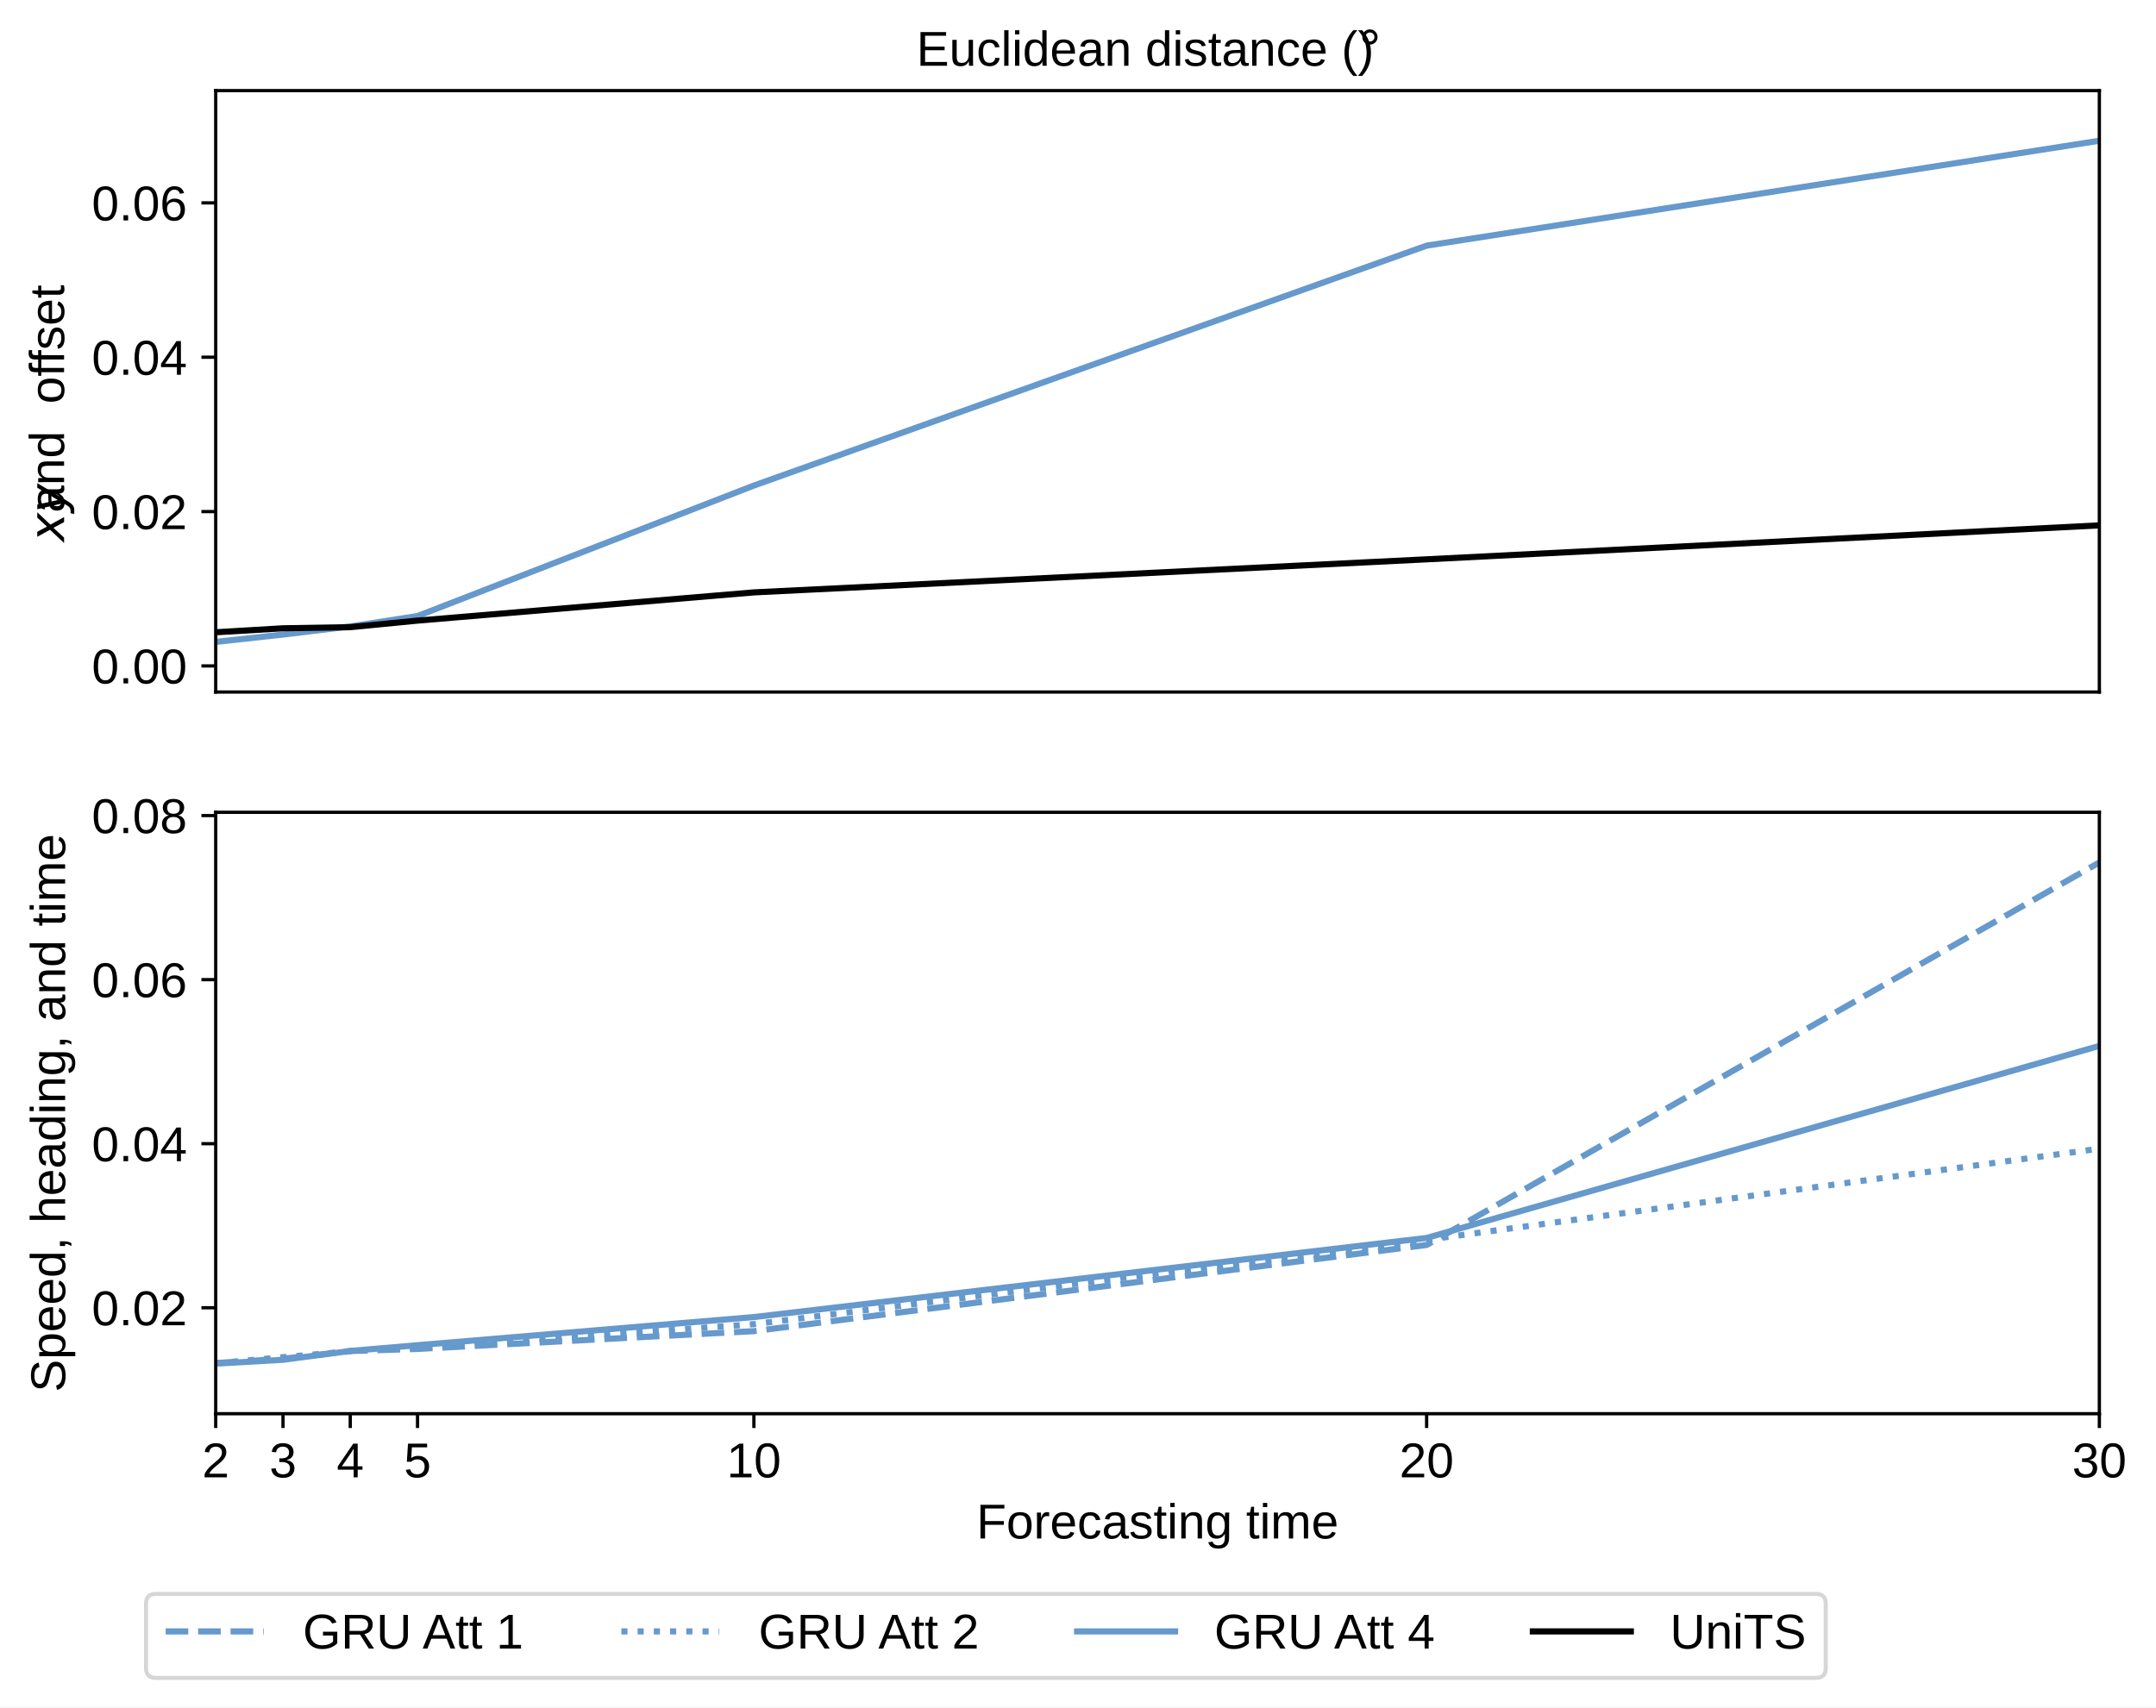
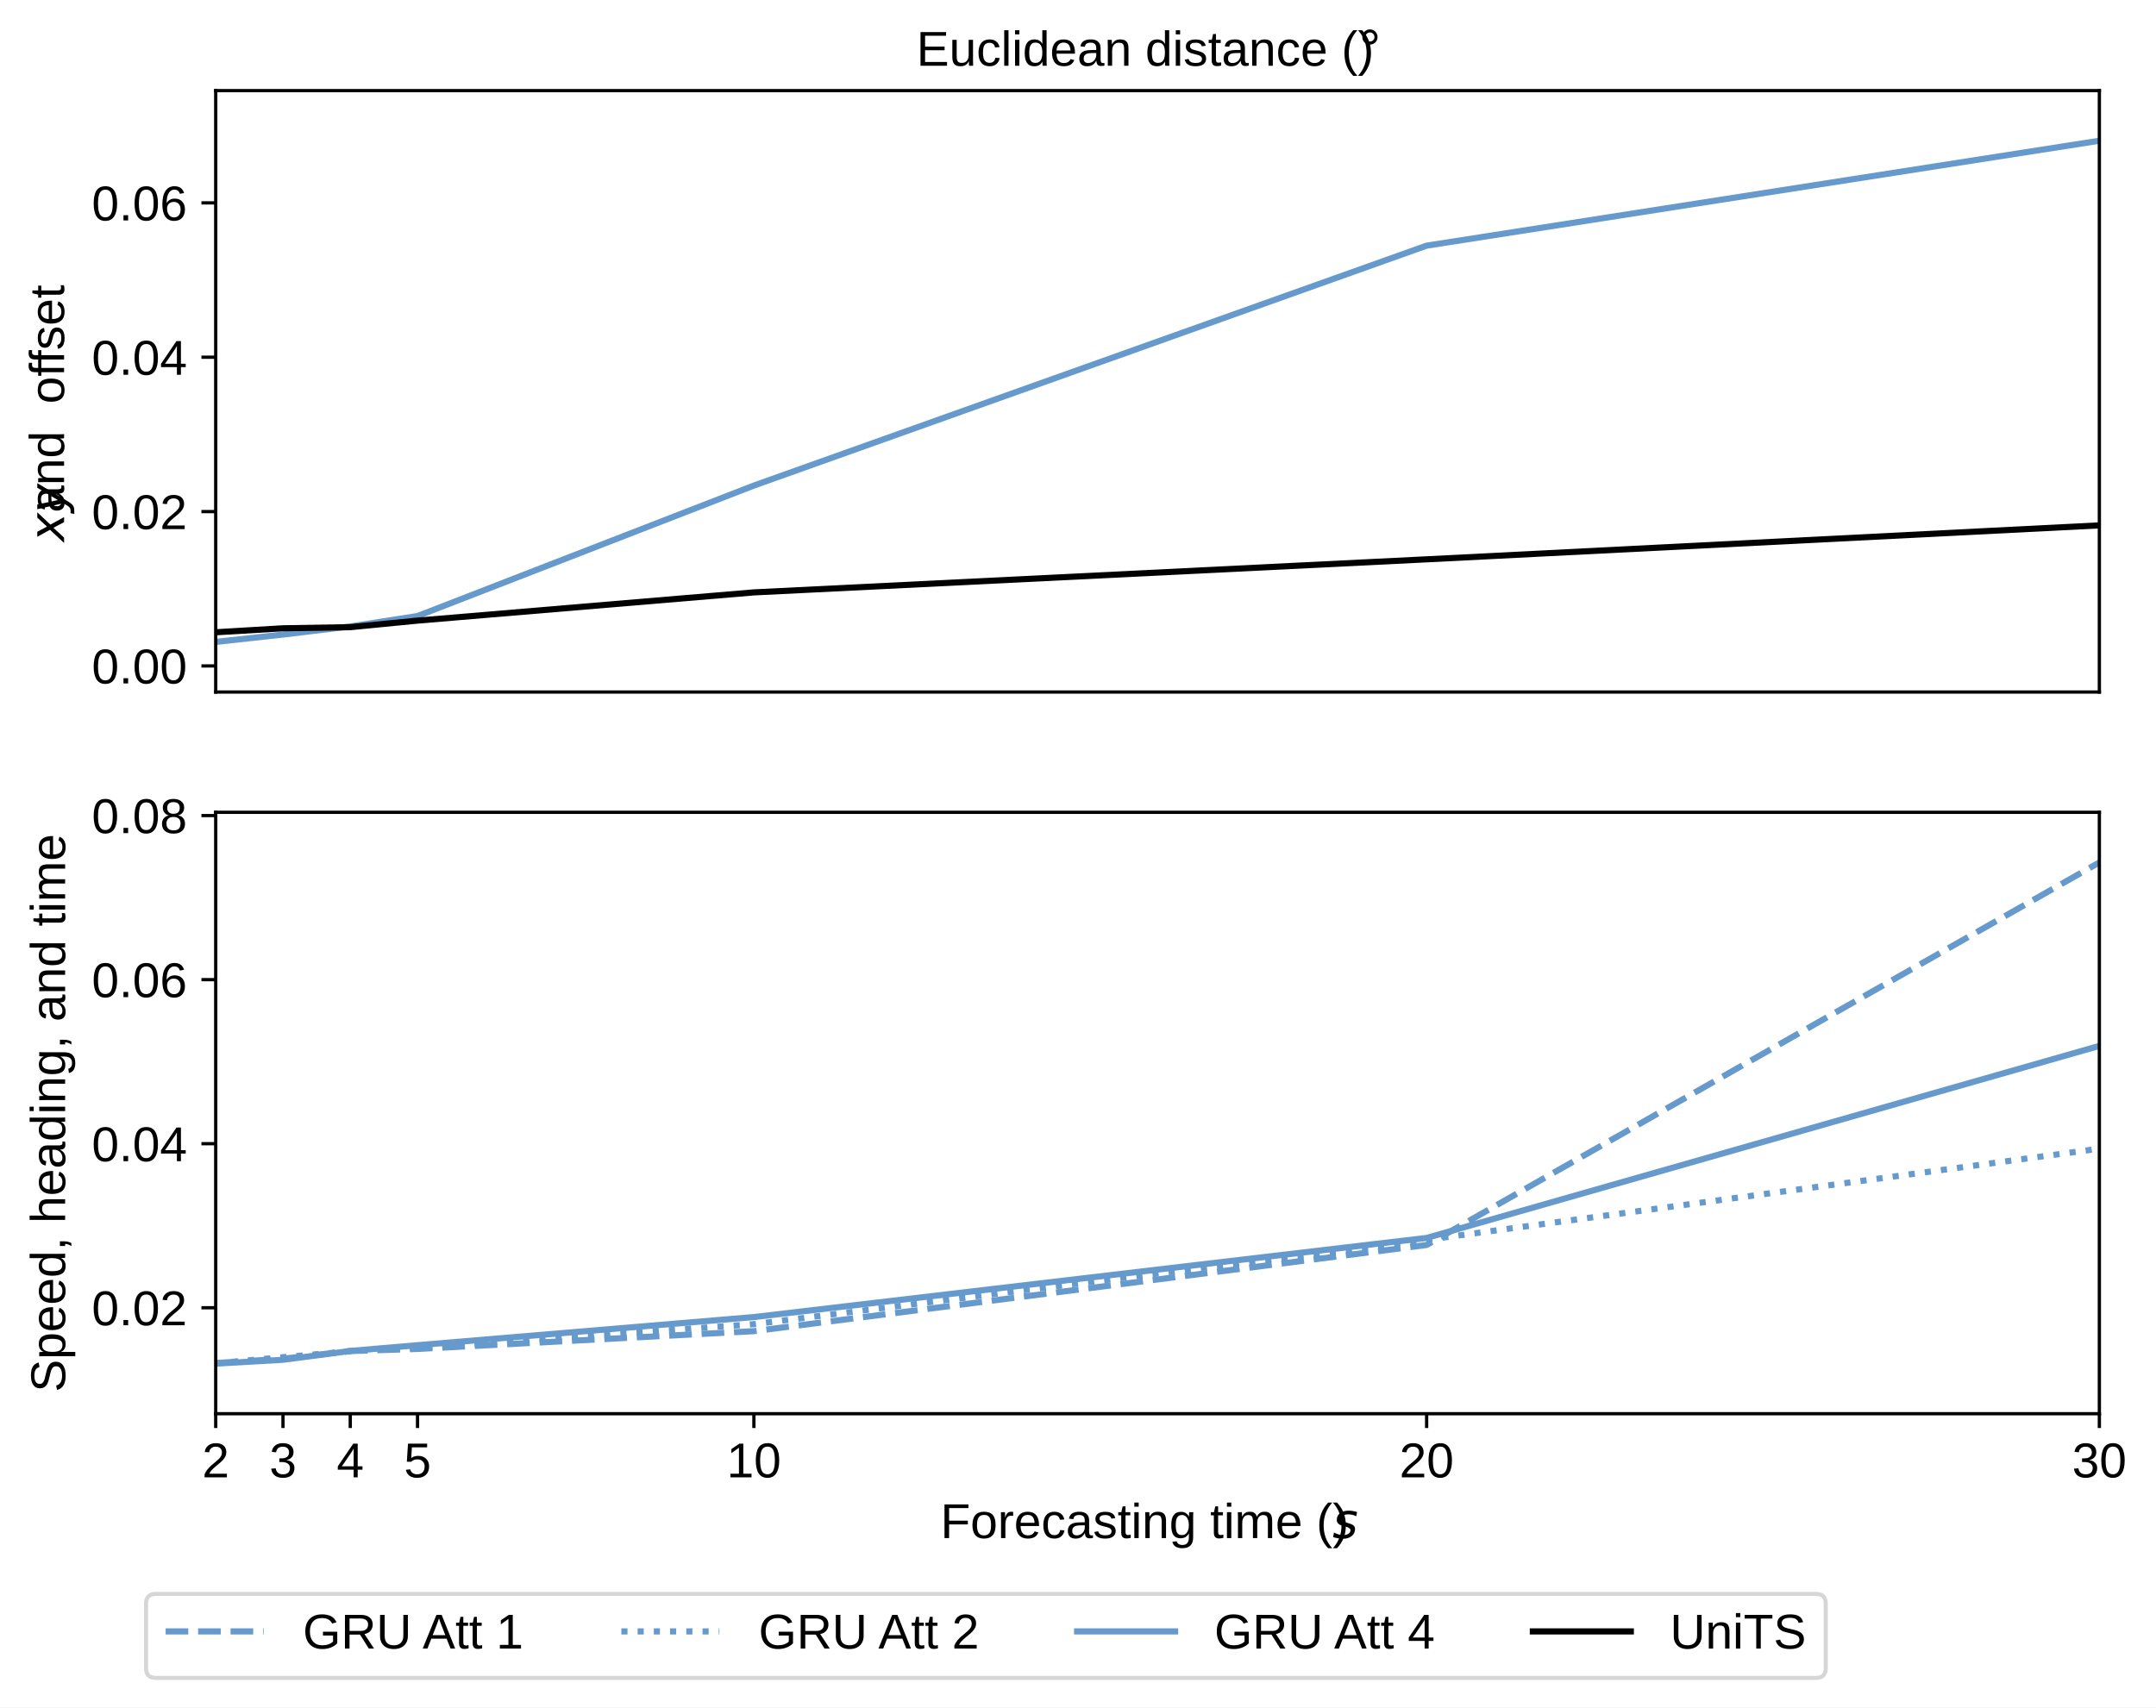
<svg xmlns="http://www.w3.org/2000/svg" xmlns:xlink="http://www.w3.org/1999/xlink" width="528.045pt" height="418.246pt" viewBox="0 0 528.045 418.246" version="1.1">
  <defs>
    <style type="text/css">*{stroke-linejoin: round; stroke-linecap: butt}</style>
  </defs>
  <g id="figure_1">
    <g id="patch_1">
      <path d="M 0 418.246  L 528.045 418.246  L 528.045 0  L 0 0  z " style="fill: #ffffff" />
    </g>
    <g id="axes_1">
      <g id="patch_2">
        <path d="M 52.833 169.531  L 514.172 169.531  L 514.172 22.2  L 52.833 22.2  z " style="fill: #ffffff" />
      </g>
      <g id="matplotlib.axis_1" />
      <g id="matplotlib.axis_2">
        <g id="ytick_1">
          <g id="line2d_1">
            <defs>
-               <path id="m885b3bb2c9" d="M 0 0  L -3.5 0  " style="stroke: #000000; stroke-width: 0.8" />
+               <path id="mdbf9724b0e" d="M 0 0  L -3.5 0  " style="stroke: #000000; stroke-width: 0.8" />
            </defs>
            <g>
-               <use xlink:href="#m885b3bb2c9" x="52.833" y="163.134" style="stroke: #000000; stroke-width: 0.8" />
+               <use xlink:href="#mdbf9724b0e" x="52.833" y="163.134" style="stroke: #000000; stroke-width: 0.8" />
            </g>
          </g>
          <g id="text_1">
            <text style="font: 12px 'Arial'; text-anchor: end" x="45.833" y="167.429" transform="rotate(-0 45.83313 167.4289)">0.00</text>
          </g>
        </g>
        <g id="ytick_2">
          <g id="line2d_2">
            <g>
-               <use xlink:href="#m885b3bb2c9" x="52.833" y="125.324" style="stroke: #000000; stroke-width: 0.8" />
+               <use xlink:href="#mdbf9724b0e" x="52.833" y="125.324" style="stroke: #000000; stroke-width: 0.8" />
            </g>
          </g>
          <g id="text_2">
            <text style="font: 12px 'Arial'; text-anchor: end" x="45.833" y="129.618" transform="rotate(-0 45.83313 129.6185)">0.02</text>
          </g>
        </g>
        <g id="ytick_3">
          <g id="line2d_3">
            <g>
-               <use xlink:href="#m885b3bb2c9" x="52.833" y="87.513" style="stroke: #000000; stroke-width: 0.8" />
+               <use xlink:href="#mdbf9724b0e" x="52.833" y="87.513" style="stroke: #000000; stroke-width: 0.8" />
            </g>
          </g>
          <g id="text_3">
            <text style="font: 12px 'Arial'; text-anchor: end" x="45.833" y="91.808" transform="rotate(-0 45.83313 91.80806)">0.04</text>
          </g>
        </g>
        <g id="ytick_4">
          <g id="line2d_4">
            <g>
-               <use xlink:href="#m885b3bb2c9" x="52.833" y="49.703" style="stroke: #000000; stroke-width: 0.8" />
+               <use xlink:href="#mdbf9724b0e" x="52.833" y="49.703" style="stroke: #000000; stroke-width: 0.8" />
            </g>
          </g>
          <g id="text_4">
            <text style="font: 12px 'Arial'; text-anchor: end" x="45.833" y="53.998" transform="rotate(-0 45.83313 53.99764)">0.06</text>
          </g>
        </g>
        <g id="text_5">
          <g transform="translate(15.96 132.7054) rotate(-90)">
            <text>
              <tspan style="font: oblique 12px 'DejaVu Sans'" x="0 33.791" y="-0.266">xy</tspan>
              <tspan style="font: 12px 'Arial'" x="7.102 10.436 17.109 23.783 30.457 40.893 44.227 50.9 54.234 57.568 63.568 70.242" y="-0.266"> and  offset</tspan>
            </text>
          </g>
        </g>
      </g>
      <g id="line2d_5">
-         <path d="M 52.833 157.253  L 69.31 155.452  L 85.786 153.465  L 102.262 150.918  L 184.644 118.949  L 349.408 60.177  L 514.172 34.478  " clip-path="url(#p15fd4d26b1)" style="fill: none; stroke: #6699cc; stroke-width: 1.5; stroke-linecap: square" />
+         <path d="M 52.833 157.253  L 69.31 155.452  L 85.786 153.465  L 102.262 150.918  L 184.644 118.949  L 349.408 60.177  L 514.172 34.478  " clip-path="url(#pe9e73e5158)" style="fill: none; stroke: #6699cc; stroke-width: 1.5; stroke-linecap: square" />
      </g>
      <g id="line2d_6">
-         <path d="M 52.833 154.891  L 69.31 153.918  L 85.786 153.641  L 102.262 152.034  L 184.644 145.122  L 349.408 137.022  L 514.172 128.703  " clip-path="url(#p15fd4d26b1)" style="fill: none; stroke: #000000; stroke-width: 1.5; stroke-linecap: square" />
+         <path d="M 52.833 154.891  L 69.31 153.918  L 85.786 153.641  L 102.262 152.034  L 184.644 145.122  L 349.408 137.022  L 514.172 128.703  " clip-path="url(#pe9e73e5158)" style="fill: none; stroke: #000000; stroke-width: 1.5; stroke-linecap: square" />
      </g>
      <g id="patch_3">
        <path d="M 52.833 169.531  L 52.833 22.2  " style="fill: none; stroke: #000000; stroke-width: 0.8; stroke-linejoin: miter; stroke-linecap: square" />
      </g>
      <g id="patch_4">
        <path d="M 514.172 169.531  L 514.172 22.2  " style="fill: none; stroke: #000000; stroke-width: 0.8; stroke-linejoin: miter; stroke-linecap: square" />
      </g>
      <g id="patch_5">
        <path d="M 52.833 169.531  L 514.172 169.531  " style="fill: none; stroke: #000000; stroke-width: 0.8; stroke-linejoin: miter; stroke-linecap: square" />
      </g>
      <g id="patch_6">
        <path d="M 52.833 22.2  L 514.172 22.2  " style="fill: none; stroke: #000000; stroke-width: 0.8; stroke-linejoin: miter; stroke-linecap: square" />
      </g>
      <g id="text_6">
        <g transform="translate(224.4624 16.2)">
          <text>
            <tspan style="font: 12px 'Arial'" x="0 8.004 14.678 20.678 23.344 26.01 32.684 39.357 46.031 52.705 56.039 62.713 65.379 71.379 74.713 81.387 88.061 94.061 100.734 104.068 114.064" y="-0.094">Euclidean distance ()</tspan>
            <tspan style="font: 12px 'DejaVu Sans'" x="108.064" y="-0.094">°</tspan>
          </text>
        </g>
      </g>
    </g>
    <g id="axes_2">
      <g id="patch_7">
        <path d="M 52.833 346.328  L 514.172 346.328  L 514.172 198.997  L 52.833 198.997  z " style="fill: #ffffff" />
      </g>
      <g id="matplotlib.axis_3">
        <g id="xtick_1">
          <g id="line2d_7">
            <defs>
-               <path id="m635efcd602" d="M 0 0  L 0 3.5  " style="stroke: #000000; stroke-width: 0.8" />
+               <path id="m3c7e5ef0c5" d="M 0 0  L 0 3.5  " style="stroke: #000000; stroke-width: 0.8" />
            </defs>
            <g>
-               <use xlink:href="#m635efcd602" x="52.833" y="346.328" style="stroke: #000000; stroke-width: 0.8" />
+               <use xlink:href="#m3c7e5ef0c5" x="52.833" y="346.328" style="stroke: #000000; stroke-width: 0.8" />
            </g>
          </g>
          <g id="text_7">
            <text style="font: 12px 'Arial'; text-anchor: middle" x="52.833" y="361.917" transform="rotate(-0 52.83313 361.9169)">2</text>
          </g>
        </g>
        <g id="xtick_2">
          <g id="line2d_8">
            <g>
-               <use xlink:href="#m635efcd602" x="69.31" y="346.328" style="stroke: #000000; stroke-width: 0.8" />
+               <use xlink:href="#m3c7e5ef0c5" x="69.31" y="346.328" style="stroke: #000000; stroke-width: 0.8" />
            </g>
          </g>
          <g id="text_8">
            <text style="font: 12px 'Arial'; text-anchor: middle" x="69.31" y="361.917" transform="rotate(-0 69.3095 361.9169)">3</text>
          </g>
        </g>
        <g id="xtick_3">
          <g id="line2d_9">
            <g>
-               <use xlink:href="#m635efcd602" x="85.786" y="346.328" style="stroke: #000000; stroke-width: 0.8" />
+               <use xlink:href="#m3c7e5ef0c5" x="85.786" y="346.328" style="stroke: #000000; stroke-width: 0.8" />
            </g>
          </g>
          <g id="text_9">
            <text style="font: 12px 'Arial'; text-anchor: middle" x="85.786" y="361.917" transform="rotate(-0 85.78588 361.9169)">4</text>
          </g>
        </g>
        <g id="xtick_4">
          <g id="line2d_10">
            <g>
-               <use xlink:href="#m635efcd602" x="102.262" y="346.328" style="stroke: #000000; stroke-width: 0.8" />
+               <use xlink:href="#m3c7e5ef0c5" x="102.262" y="346.328" style="stroke: #000000; stroke-width: 0.8" />
            </g>
          </g>
          <g id="text_10">
            <text style="font: 12px 'Arial'; text-anchor: middle" x="102.262" y="361.917" transform="rotate(-0 102.2623 361.9169)">5</text>
          </g>
        </g>
        <g id="xtick_5">
          <g id="line2d_11">
            <g>
-               <use xlink:href="#m635efcd602" x="184.644" y="346.328" style="stroke: #000000; stroke-width: 0.8" />
+               <use xlink:href="#m3c7e5ef0c5" x="184.644" y="346.328" style="stroke: #000000; stroke-width: 0.8" />
            </g>
          </g>
          <g id="text_11">
            <text style="font: 12px 'Arial'; text-anchor: middle" x="184.644" y="361.917" transform="rotate(-0 184.6441 361.9169)">10</text>
          </g>
        </g>
        <g id="xtick_6">
          <g id="line2d_12">
            <g>
-               <use xlink:href="#m635efcd602" x="349.408" y="346.328" style="stroke: #000000; stroke-width: 0.8" />
+               <use xlink:href="#m3c7e5ef0c5" x="349.408" y="346.328" style="stroke: #000000; stroke-width: 0.8" />
            </g>
          </g>
          <g id="text_12">
            <text style="font: 12px 'Arial'; text-anchor: middle" x="349.408" y="361.917" transform="rotate(-0 349.4079 361.9169)">20</text>
          </g>
        </g>
        <g id="xtick_7">
          <g id="line2d_13">
            <g>
-               <use xlink:href="#m635efcd602" x="514.172" y="346.328" style="stroke: #000000; stroke-width: 0.8" />
+               <use xlink:href="#m3c7e5ef0c5" x="514.172" y="346.328" style="stroke: #000000; stroke-width: 0.8" />
            </g>
          </g>
          <g id="text_13">
            <text style="font: 12px 'Arial'; text-anchor: middle" x="514.172" y="361.917" transform="rotate(-0 514.1717 361.9169)">30</text>
          </g>
        </g>
        <g id="text_14">
-           <text style="font: 12px 'Arial'; text-anchor: middle" x="283.502" y="376.891" transform="rotate(-0 283.5024 376.8913)">Forecasting time</text>
+           <g transform="translate(230.3424 377.0619)">
+             <text>
+               <tspan style="font: 12px 'Arial'" x="0 7.33 14.004 18 24.674 30.674 37.348 43.348 46.682 49.348 56.021 62.695 66.029 69.363 72.029 82.025 88.699 92.033 102.281" y="-0.266">Forecasting time ()</tspan>
+               <tspan style="font: oblique 12px 'DejaVu Sans'" x="96.029" y="-0.266">s</tspan>
+             </text>
+           </g>
        </g>
      </g>
      <g id="matplotlib.axis_4">
        <g id="ytick_5">
          <g id="line2d_14">
            <g>
-               <use xlink:href="#m885b3bb2c9" x="52.833" y="320.367" style="stroke: #000000; stroke-width: 0.8" />
+               <use xlink:href="#mdbf9724b0e" x="52.833" y="320.367" style="stroke: #000000; stroke-width: 0.8" />
            </g>
          </g>
          <g id="text_15">
            <text style="font: 12px 'Arial'; text-anchor: end" x="45.833" y="324.662" transform="rotate(-0 45.83313 324.6618)">0.02</text>
          </g>
        </g>
        <g id="ytick_6">
          <g id="line2d_15">
            <g>
-               <use xlink:href="#m885b3bb2c9" x="52.833" y="280.177" style="stroke: #000000; stroke-width: 0.8" />
+               <use xlink:href="#mdbf9724b0e" x="52.833" y="280.177" style="stroke: #000000; stroke-width: 0.8" />
            </g>
          </g>
          <g id="text_16">
            <text style="font: 12px 'Arial'; text-anchor: end" x="45.833" y="284.472" transform="rotate(-0 45.83313 284.472)">0.04</text>
          </g>
        </g>
        <g id="ytick_7">
          <g id="line2d_16">
            <g>
-               <use xlink:href="#m885b3bb2c9" x="52.833" y="239.988" style="stroke: #000000; stroke-width: 0.8" />
+               <use xlink:href="#mdbf9724b0e" x="52.833" y="239.988" style="stroke: #000000; stroke-width: 0.8" />
            </g>
          </g>
          <g id="text_17">
            <text style="font: 12px 'Arial'; text-anchor: end" x="45.833" y="244.282" transform="rotate(-0 45.83313 244.2822)">0.06</text>
          </g>
        </g>
        <g id="ytick_8">
          <g id="line2d_17">
            <g>
-               <use xlink:href="#m885b3bb2c9" x="52.833" y="199.798" style="stroke: #000000; stroke-width: 0.8" />
+               <use xlink:href="#mdbf9724b0e" x="52.833" y="199.798" style="stroke: #000000; stroke-width: 0.8" />
            </g>
          </g>
          <g id="text_18">
            <text style="font: 12px 'Arial'; text-anchor: end" x="45.833" y="204.092" transform="rotate(-0 45.83313 204.0924)">0.08</text>
          </g>
        </g>
        <g id="text_19">
          <text style="font: 12px 'Arial'; text-anchor: middle" x="15.954" y="272.662" transform="rotate(-90 15.95438 272.6622)">Speed, heading, and time</text>
        </g>
      </g>
      <g id="line2d_18">
-         <path d="M 52.833 333.917  L 69.31 332.864  L 85.786 330.978  L 102.262 330.464  L 184.644 326.106  L 349.408 304.99  L 514.172 211.274  " clip-path="url(#p93e383b928)" style="fill: none; stroke-dasharray: 5.55,2.4; stroke-dashoffset: 0; stroke: #6699cc; stroke-width: 1.5" />
+         <path d="M 52.833 333.917  L 69.31 332.864  L 85.786 330.978  L 102.262 330.464  L 184.644 326.106  L 349.408 304.99  L 514.172 211.274  " clip-path="url(#p502690eab3)" style="fill: none; stroke-dasharray: 5.55,2.4; stroke-dashoffset: 0; stroke: #6699cc; stroke-width: 1.5" />
      </g>
      <g id="line2d_19">
-         <path d="M 52.833 333.987  L 69.31 332.478  L 85.786 331.035  L 102.262 330.184  L 184.644 324.398  L 349.408 303.73  L 514.172 281.4  " clip-path="url(#p93e383b928)" style="fill: none; stroke-dasharray: 1.5,2.475; stroke-dashoffset: 0; stroke: #6699cc; stroke-width: 1.5" />
+         <path d="M 52.833 333.987  L 69.31 332.478  L 85.786 331.035  L 102.262 330.184  L 184.644 324.398  L 349.408 303.73  L 514.172 281.4  " clip-path="url(#p502690eab3)" style="fill: none; stroke-dasharray: 1.5,2.475; stroke-dashoffset: 0; stroke: #6699cc; stroke-width: 1.5" />
      </g>
      <g id="line2d_20">
-         <path d="M 52.833 334.05  L 69.31 333.12  L 85.786 330.948  L 102.262 329.541  L 184.644 322.65  L 349.408 303.267  L 514.172 256.221  " clip-path="url(#p93e383b928)" style="fill: none; stroke: #6699cc; stroke-width: 1.5; stroke-linecap: square" />
+         <path d="M 52.833 334.05  L 69.31 333.12  L 85.786 330.948  L 102.262 329.541  L 184.644 322.65  L 349.408 303.267  L 514.172 256.221  " clip-path="url(#p502690eab3)" style="fill: none; stroke: #6699cc; stroke-width: 1.5; stroke-linecap: square" />
      </g>
      <g id="line2d_21">
-         <path d="M 19.88 358.605  " clip-path="url(#p93e383b928)" style="fill: none; stroke-dasharray: 5.55,2.4; stroke-dashoffset: 0; stroke: #6699cc; stroke-width: 1.5" />
+         <path d="M 19.88 358.605  " clip-path="url(#p502690eab3)" style="fill: none; stroke-dasharray: 5.55,2.4; stroke-dashoffset: 0; stroke: #6699cc; stroke-width: 1.5" />
      </g>
      <g id="line2d_22">
-         <path d="M 19.88 358.605  " clip-path="url(#p93e383b928)" style="fill: none; stroke-dasharray: 1.5,2.475; stroke-dashoffset: 0; stroke: #6699cc; stroke-width: 1.5" />
+         <path d="M 19.88 358.605  " clip-path="url(#p502690eab3)" style="fill: none; stroke-dasharray: 1.5,2.475; stroke-dashoffset: 0; stroke: #6699cc; stroke-width: 1.5" />
      </g>
      <g id="line2d_23">
-         <path d="M 19.88 358.605  " clip-path="url(#p93e383b928)" style="fill: none; stroke: #6699cc; stroke-width: 1.5; stroke-linecap: square" />
+         <path d="M 19.88 358.605  " clip-path="url(#p502690eab3)" style="fill: none; stroke: #6699cc; stroke-width: 1.5; stroke-linecap: square" />
      </g>
      <g id="line2d_24">
-         <path d="M 19.88 358.605  " clip-path="url(#p93e383b928)" style="fill: none; stroke: #000000; stroke-width: 1.5; stroke-linecap: square" />
+         <path d="M 19.88 358.605  " clip-path="url(#p502690eab3)" style="fill: none; stroke: #000000; stroke-width: 1.5; stroke-linecap: square" />
      </g>
      <g id="patch_8">
        <path d="M 52.833 346.328  L 52.833 198.997  " style="fill: none; stroke: #000000; stroke-width: 0.8; stroke-linejoin: miter; stroke-linecap: square" />
      </g>
      <g id="patch_9">
        <path d="M 514.172 346.328  L 514.172 198.997  " style="fill: none; stroke: #000000; stroke-width: 0.8; stroke-linejoin: miter; stroke-linecap: square" />
      </g>
      <g id="patch_10">
        <path d="M 52.833 346.328  L 514.172 346.328  " style="fill: none; stroke: #000000; stroke-width: 0.8; stroke-linejoin: miter; stroke-linecap: square" />
      </g>
      <g id="patch_11">
        <path d="M 52.833 198.997  L 514.172 198.997  " style="fill: none; stroke: #000000; stroke-width: 0.8; stroke-linejoin: miter; stroke-linecap: square" />
      </g>
      <g id="legend_1">
        <g id="patch_12">
          <path d="M 38.166 411.046  L 444.762 411.046  Q 447.162 411.046 447.162 408.646  L 447.162 392.872  Q 447.162 390.472 444.762 390.472  L 38.166 390.472  Q 35.766 390.472 35.766 392.872  L 35.766 408.646  Q 35.766 411.046 38.166 411.046  z " style="fill: #ffffff; opacity: 0.8; stroke: #cccccc; stroke-linejoin: miter" />
        </g>
        <g id="line2d_25">
          <path d="M 40.566 399.661  L 52.566 399.661  L 64.566 399.661  " style="fill: none; stroke-dasharray: 5.55,2.4; stroke-dashoffset: 0; stroke: #6699cc; stroke-width: 1.5" />
        </g>
        <g id="text_20">
          <text style="font: 12px 'Arial'; text-anchor: start" x="74.166" y="403.861" transform="rotate(-0 74.1662 403.8613)">GRU Att 1</text>
        </g>
        <g id="line2d_26">
          <path d="M 152.185 399.661  L 164.185 399.661  L 176.185 399.661  " style="fill: none; stroke-dasharray: 1.5,2.475; stroke-dashoffset: 0; stroke: #6699cc; stroke-width: 1.5" />
        </g>
        <g id="text_21">
          <text style="font: 12px 'Arial'; text-anchor: start" x="185.785" y="403.861" transform="rotate(-0 185.7849 403.8613)">GRU Att 2</text>
        </g>
        <g id="line2d_27">
          <path d="M 263.804 399.661  L 275.804 399.661  L 287.804 399.661  " style="fill: none; stroke: #6699cc; stroke-width: 1.5; stroke-linecap: square" />
        </g>
        <g id="text_22">
          <text style="font: 12px 'Arial'; text-anchor: start" x="297.404" y="403.861" transform="rotate(-0 297.4037 403.8613)">GRU Att 4</text>
        </g>
        <g id="line2d_28">
          <path d="M 375.422 399.661  L 387.422 399.661  L 399.422 399.661  " style="fill: none; stroke: #000000; stroke-width: 1.5; stroke-linecap: square" />
        </g>
        <g id="text_23">
          <text style="font: 12px 'Arial'; text-anchor: start" x="409.022" y="403.861" transform="rotate(-0 409.0224 403.8613)">UniTS</text>
        </g>
      </g>
    </g>
  </g>
  <defs>
-     <clipPath id="p15fd4d26b1">
+     <clipPath id="pe9e73e5158">
      <rect x="52.833" y="22.2" width="461.339" height="147.331" />
    </clipPath>
-     <clipPath id="p93e383b928">
+     <clipPath id="p502690eab3">
      <rect x="52.833" y="198.997" width="461.339" height="147.331" />
    </clipPath>
  </defs>
</svg>
